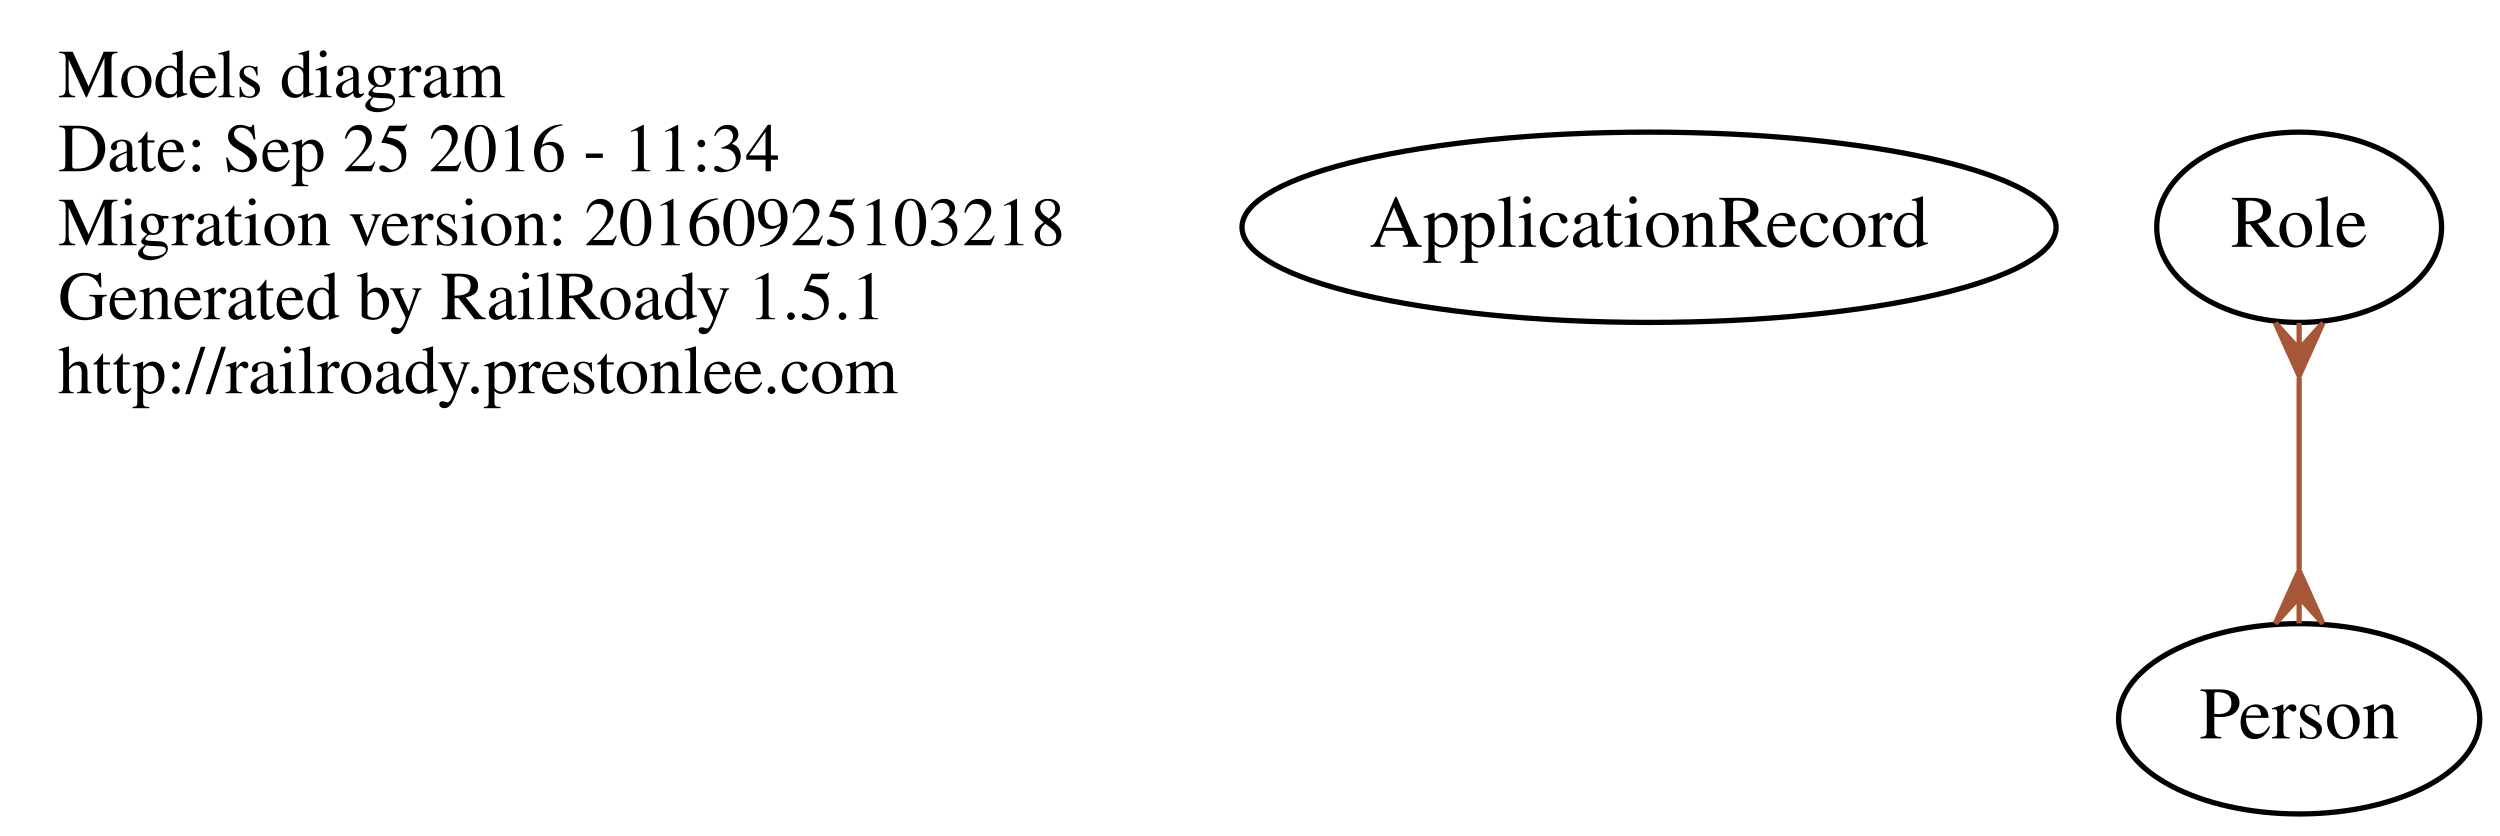
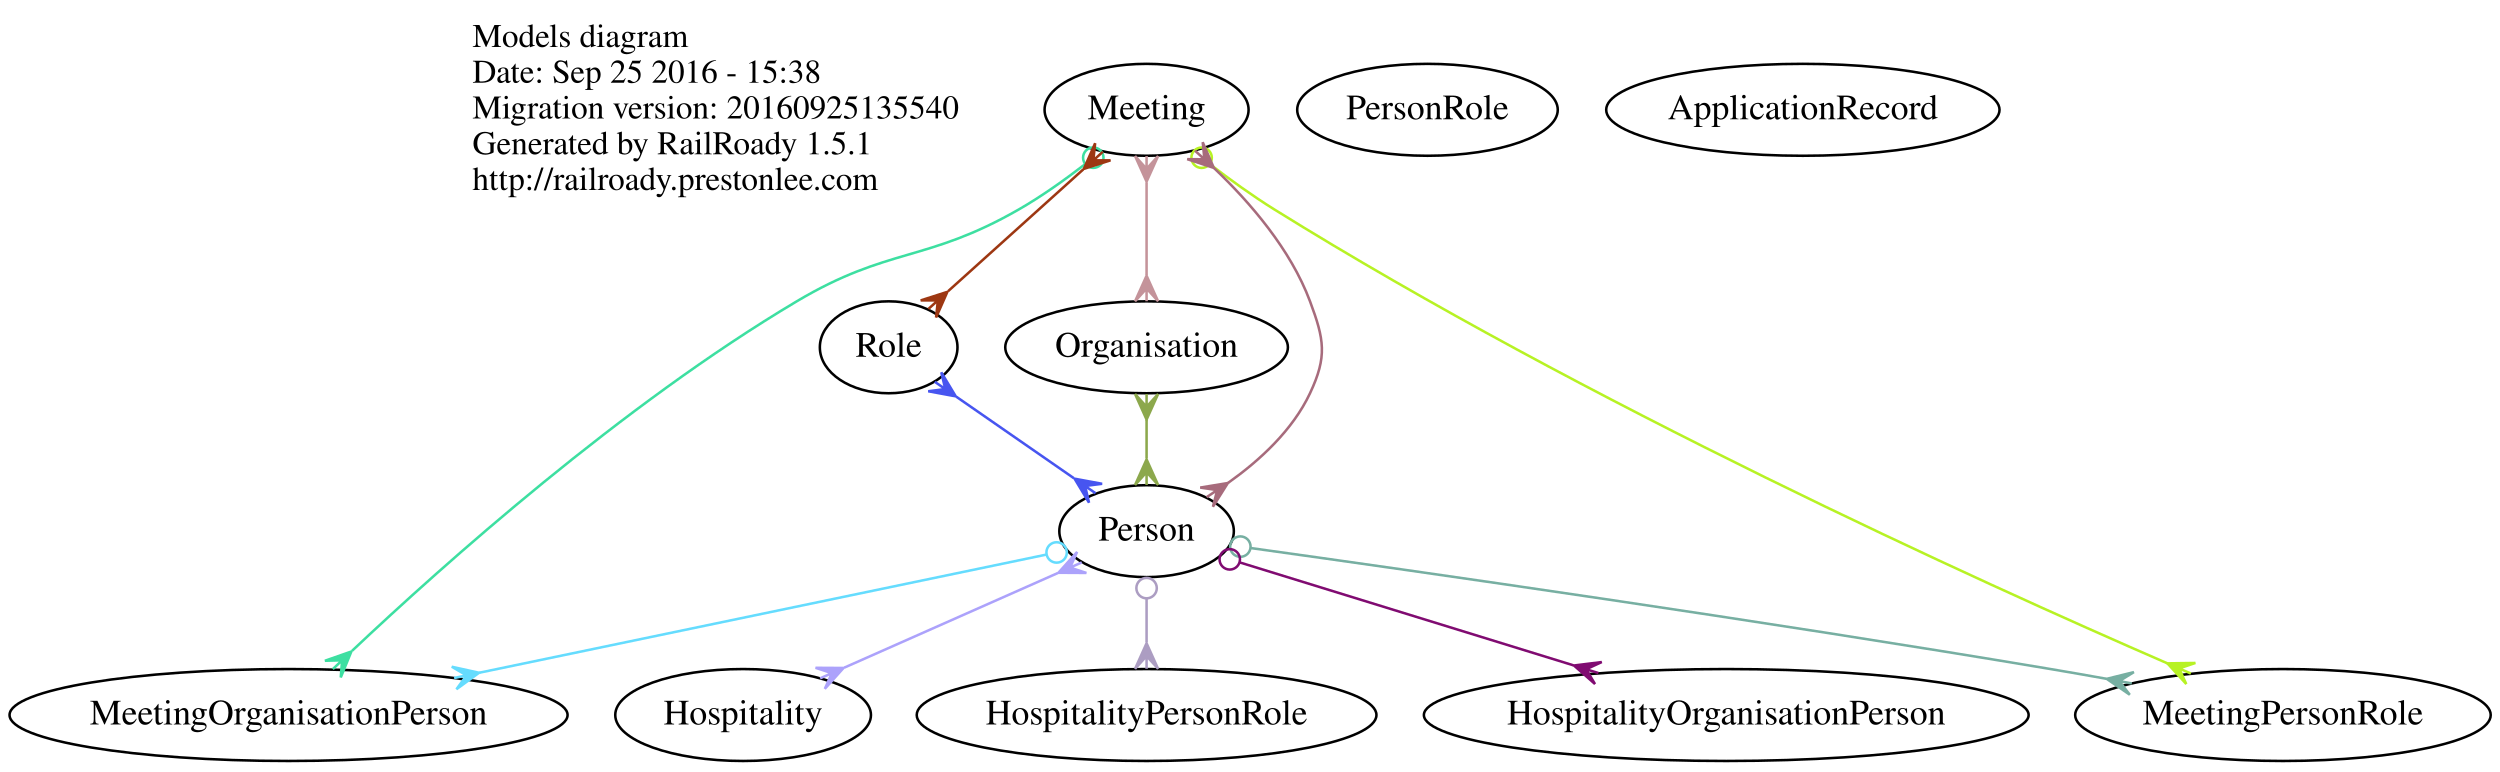
- <svg xmlns="http://www.w3.org/2000/svg" width="473pt" height="158pt" viewBox="0.00 0.00 473.00 158.00">
-   <g id="graph0" class="graph" transform="scale(1 1) rotate(0) translate(4 154)">
-     <polygon fill="none" stroke="none" points="-4,4 -4,-154 469,-154 469,4 -4,4" />
+ <svg xmlns="http://www.w3.org/2000/svg" width="979pt" height="302pt" viewBox="0.00 0.00 979.00 302.00">
+   <g id="graph0" class="graph" transform="scale(1 1) rotate(0) translate(4 298)">
+     <polygon fill="none" stroke="none" points="-4,4 -4,-298 975,-298 975,4 -4,4" />
    <g id="node1" class="node">
-       <text text-anchor="start" x="7" y="-135.6" font-family="Times,serif" font-size="13.00">Models diagram</text>
-       <text text-anchor="start" x="7" y="-121.6" font-family="Times,serif" font-size="13.00">Date: Sep 25 2016 - 11:34</text>
-       <text text-anchor="start" x="7" y="-107.6" font-family="Times,serif" font-size="13.00">Migration version: 20160925103218</text>
-       <text text-anchor="start" x="7" y="-93.6" font-family="Times,serif" font-size="13.00">Generated by RailRoady 1.5.1</text>
-       <text text-anchor="start" x="7" y="-79.6" font-family="Times,serif" font-size="13.00">http://railroady.prestonlee.com</text>
+       <text text-anchor="start" x="181" y="-279.6" font-family="Times,serif" font-size="13.00">Models diagram</text>
+       <text text-anchor="start" x="181" y="-265.6" font-family="Times,serif" font-size="13.00">Date: Sep 25 2016 - 15:38</text>
+       <text text-anchor="start" x="181" y="-251.6" font-family="Times,serif" font-size="13.00">Migration version: 20160925135540</text>
+       <text text-anchor="start" x="181" y="-237.6" font-family="Times,serif" font-size="13.00">Generated by RailRoady 1.5.1</text>
+       <text text-anchor="start" x="181" y="-223.6" font-family="Times,serif" font-size="13.00">http://railroady.prestonlee.com</text>
    </g>
    <g id="node2" class="node">
-       <ellipse fill="none" stroke="black" cx="308" cy="-111" rx="77.015" ry="18" />
-       <text text-anchor="middle" x="308" y="-107.3" font-family="Times,serif" font-size="14.00">ApplicationRecord</text>
+       <ellipse fill="none" stroke="black" cx="287" cy="-18" rx="50.068" ry="18" />
+       <text text-anchor="middle" x="287" y="-14.3" font-family="Times,serif" font-size="14.00">Hospitality</text>
    </g>
    <g id="node3" class="node">
-       <ellipse fill="none" stroke="black" cx="431" cy="-111" rx="26.949" ry="18" />
-       <text text-anchor="middle" x="431" y="-107.3" font-family="Times,serif" font-size="14.00">Role</text>
+       <ellipse fill="none" stroke="black" cx="555" cy="-255" rx="51.019" ry="18" />
+       <text text-anchor="middle" x="555" y="-251.3" font-family="Times,serif" font-size="14.00">PersonRole</text>
    </g>
    <g id="node4" class="node">
-       <ellipse fill="none" stroke="black" cx="431" cy="-18" rx="34.171" ry="18" />
-       <text text-anchor="middle" x="431" y="-14.3" font-family="Times,serif" font-size="14.00">Person</text>
+       <ellipse fill="none" stroke="black" cx="445" cy="-18" rx="90.014" ry="18" />
+       <text text-anchor="middle" x="445" y="-14.3" font-family="Times,serif" font-size="14.00">HospitalityPersonRole</text>
+     </g>
+     <g id="node5" class="node">
+       <ellipse fill="none" stroke="black" cx="702" cy="-255" rx="77.015" ry="18" />
+       <text text-anchor="middle" x="702" y="-251.3" font-family="Times,serif" font-size="14.00">ApplicationRecord</text>
+     </g>
+     <g id="node6" class="node">
+       <ellipse fill="none" stroke="black" cx="109" cy="-18" rx="109.261" ry="18" />
+       <text text-anchor="middle" x="109" y="-14.3" font-family="Times,serif" font-size="14.00">MeetingOrganisationPerson</text>
+     </g>
+     <g id="node7" class="node">
+       <ellipse fill="none" stroke="black" cx="344" cy="-162" rx="26.949" ry="18" />
+       <text text-anchor="middle" x="344" y="-158.3" font-family="Times,serif" font-size="14.00">Role</text>
+     </g>
+     <g id="node12" class="node">
+       <ellipse fill="none" stroke="black" cx="445" cy="-90" rx="34.171" ry="18" />
+       <text text-anchor="middle" x="445" y="-86.3" font-family="Times,serif" font-size="14.00">Person</text>
    </g>
    <g id="edge1" class="edge">
-       <path fill="none" stroke="#a65737" d="M431,-82.549C431,-71.083 431,-57.792 431,-46.339" />
-       <polygon fill="#a65737" stroke="#a65737" points="431,-82.884 426.5,-92.884 431,-87.884 431,-92.884 431,-92.884 431,-92.884 431,-87.884 435.5,-92.884 431,-82.884 431,-82.884" />
-       <polygon fill="#a65737" stroke="#a65737" points="431,-46.04 435.5,-36.04 431,-41.04 431,-36.04 431,-36.04 431,-36.04 431,-41.04 426.5,-36.04 431,-46.04 431,-46.04" />
+       <path fill="none" stroke="#4755f0" d="M370.492,-142.639C384.63,-132.84 402.041,-120.774 416.476,-110.769" />
+       <polygon fill="#4755f0" stroke="#4755f0" points="370.276,-142.789 359.493,-144.787 366.166,-145.637 362.057,-148.485 362.057,-148.485 362.057,-148.485 366.166,-145.637 364.62,-152.184 370.276,-142.789 370.276,-142.789" />
+       <polygon fill="#4755f0" stroke="#4755f0" points="416.804,-110.542 427.586,-108.544 420.914,-107.694 425.023,-104.845 425.023,-104.845 425.023,-104.845 420.914,-107.694 422.46,-101.147 416.804,-110.542 416.804,-110.542" />
+     </g>
+     <g id="node8" class="node">
+       <ellipse fill="none" stroke="black" cx="890" cy="-18" rx="81.365" ry="18" />
+       <text text-anchor="middle" x="890" y="-14.3" font-family="Times,serif" font-size="14.00">MeetingPersonRole</text>
+     </g>
+     <g id="node9" class="node">
+       <ellipse fill="none" stroke="black" cx="445" cy="-162" rx="55.344" ry="18" />
+       <text text-anchor="middle" x="445" y="-158.3" font-family="Times,serif" font-size="14.00">Organisation</text>
+     </g>
+     <g id="edge2" class="edge">
+       <path fill="none" stroke="#8ca84c" d="M445,-133.665C445,-128.687 445,-123.491 445,-118.507" />
+       <polygon fill="#8ca84c" stroke="#8ca84c" points="445,-133.697 440.5,-143.697 445,-138.697 445,-143.697 445,-143.697 445,-143.697 445,-138.697 449.5,-143.697 445,-133.697 445,-133.697" />
+       <polygon fill="#8ca84c" stroke="#8ca84c" points="445,-118.104 449.5,-108.104 445,-113.104 445,-108.104 445,-108.104 445,-108.104 445,-113.104 440.5,-108.104 445,-118.104 445,-118.104" />
+     </g>
+     <g id="node10" class="node">
+       <ellipse fill="none" stroke="black" cx="445" cy="-255" rx="39.946" ry="18" />
+       <text text-anchor="middle" x="445" y="-251.3" font-family="Times,serif" font-size="14.00">Meeting</text>
+     </g>
+     <g id="edge6" class="edge">
+       <path fill="none" stroke="#3ddfa1" d="M420.888,-233.688C412.942,-227.547 403.865,-221.089 395,-216 358.708,-195.167 343.972,-201.381 308,-180 239.811,-139.469 169.964,-77.185 133.923,-43.188" />
+       <ellipse fill="none" stroke="#3ddfa1" cx="424.13" cy="-236.254" rx="4" ry="4" />
+       <polygon fill="#3ddfa1" stroke="#3ddfa1" points="133.59,-42.871 129.442,-32.72 129.966,-39.427 126.341,-35.982 126.341,-35.982 126.341,-35.982 129.966,-39.427 123.241,-39.244 133.59,-42.871 133.59,-42.871" />
+     </g>
+     <g id="edge5" class="edge">
+       <path fill="none" stroke="#9d3712" d="M420.195,-231.651C404.059,-217.113 383.152,-198.275 367.32,-184.011" />
+       <polygon fill="#9d3712" stroke="#9d3712" points="420.437,-231.869 424.855,-241.906 424.152,-235.216 427.867,-238.563 427.867,-238.563 427.867,-238.563 424.152,-235.216 430.879,-235.22 420.437,-231.869 420.437,-231.869" />
+       <polygon fill="#9d3712" stroke="#9d3712" points="366.986,-183.71 362.569,-173.673 363.271,-180.363 359.556,-177.016 359.556,-177.016 359.556,-177.016 363.271,-180.363 356.544,-180.359 366.986,-183.71 366.986,-183.71" />
+     </g>
+     <g id="edge3" class="edge">
+       <path fill="none" stroke="#b7f224" d="M469.733,-233.753C477.592,-227.72 486.464,-221.307 495,-216 616.075,-140.723 769.786,-70.815 844.754,-38.229" />
+       <ellipse fill="none" stroke="#b7f224" cx="466.551" cy="-236.238" rx="4" ry="4" />
+       <polygon fill="#b7f224" stroke="#b7f224" points="844.756,-38.229 855.72,-38.385 849.344,-36.242 853.932,-34.255 853.932,-34.255 853.932,-34.255 849.344,-36.242 852.144,-30.126 844.756,-38.229 844.756,-38.229" />
+     </g>
+     <g id="edge7" class="edge">
+       <path fill="none" stroke="#c4939a" d="M445,-226.549C445,-215.083 445,-201.792 445,-190.339" />
+       <polygon fill="#c4939a" stroke="#c4939a" points="445,-226.884 440.5,-236.884 445,-231.884 445,-236.884 445,-236.884 445,-236.884 445,-231.884 449.5,-236.884 445,-226.884 445,-226.884" />
+       <polygon fill="#c4939a" stroke="#c4939a" points="445,-190.04 449.5,-180.04 445,-185.04 445,-180.04 445,-180.04 445,-180.04 445,-185.04 440.5,-180.04 445,-190.04 445,-190.04" />
+     </g>
+     <g id="edge4" class="edge">
+       <path fill="none" stroke="#a76b7c" d="M471.505,-232.094C485.56,-218.703 501.447,-200.28 509,-180 514.584,-165.006 515.809,-158.479 509,-144 502.216,-129.574 489.365,-117.727 476.947,-108.921" />
+       <polygon fill="#a76b7c" stroke="#a76b7c" points="471.333,-232.251 460.915,-235.673 467.642,-235.623 463.95,-238.996 463.95,-238.996 463.95,-238.996 467.642,-235.623 466.985,-242.318 471.333,-232.251 471.333,-232.251" />
+       <polygon fill="#a76b7c" stroke="#a76b7c" points="476.833,-108.845 470.988,-99.566 472.666,-106.08 468.5,-103.315 468.5,-103.315 468.5,-103.315 472.666,-106.08 466.012,-107.065 476.833,-108.845 476.833,-108.845" />
+     </g>
+     <g id="node11" class="node">
+       <ellipse fill="none" stroke="black" cx="672" cy="-18" rx="118.409" ry="18" />
+       <text text-anchor="middle" x="672" y="-14.3" font-family="Times,serif" font-size="14.00">HospitalityOrganisationPerson</text>
+     </g>
+     <g id="edge12" class="edge">
+       <path fill="none" stroke="#aca2fb" d="M410.256,-73.607C385.567,-62.669 352.367,-47.96 326.643,-36.563" />
+       <polygon fill="#aca2fb" stroke="#aca2fb" points="410.472,-73.703 417.792,-81.868 415.043,-75.728 419.615,-77.753 419.615,-77.753 419.615,-77.753 415.043,-75.728 421.437,-73.639 410.472,-73.703 410.472,-73.703" />
+       <polygon fill="#aca2fb" stroke="#aca2fb" points="326.327,-36.423 319.007,-28.258 321.755,-34.398 317.184,-32.373 317.184,-32.373 317.184,-32.373 321.755,-34.398 315.361,-36.487 326.327,-36.423 326.327,-36.423" />
+     </g>
+     <g id="edge10" class="edge">
+       <path fill="none" stroke="#ac9dc2" d="M445,-63.64C445,-58.063 445,-52.132 445,-46.476" />
+       <ellipse fill="none" stroke="#ac9dc2" cx="445" cy="-67.697" rx="4" ry="4" />
+       <polygon fill="#ac9dc2" stroke="#ac9dc2" points="445,-46.104 449.5,-36.104 445,-41.104 445,-36.104 445,-36.104 445,-36.104 445,-41.104 440.5,-36.104 445,-46.104 445,-46.104" />
+     </g>
+     <g id="edge9" class="edge">
+       <path fill="none" stroke="#65dcfe" d="M405.651,-80.802C351.333,-69.486 252.326,-48.86 183.714,-34.565" />
+       <ellipse fill="none" stroke="#65dcfe" cx="409.776" cy="-81.662" rx="4" ry="4" />
+       <polygon fill="#65dcfe" stroke="#65dcfe" points="183.61,-34.544 174.738,-28.099 178.715,-33.524 173.82,-32.504 173.82,-32.504 173.82,-32.504 178.715,-33.524 172.902,-36.91 183.61,-34.544 183.61,-34.544" />
+     </g>
+     <g id="edge8" class="edge">
+       <path fill="none" stroke="#77afa2" d="M485.846,-83.373C551.818,-74.174 685.87,-55.029 799,-36 806.083,-34.809 813.465,-33.515 820.828,-32.192" />
+       <ellipse fill="none" stroke="#77afa2" cx="481.724" cy="-83.946" rx="4" ry="4" />
+       <polygon fill="#77afa2" stroke="#77afa2" points="820.986,-32.163 831.629,-34.802 825.905,-31.269 830.825,-30.375 830.825,-30.375 830.825,-30.375 825.905,-31.269 830.02,-25.947 820.986,-32.163 820.986,-32.163" />
+     </g>
+     <g id="edge11" class="edge">
+       <path fill="none" stroke="#800b71" d="M481.525,-77.737C516.755,-66.873 570.698,-50.239 612.196,-37.442" />
+       <ellipse fill="none" stroke="#800b71" cx="477.572" cy="-78.956" rx="4" ry="4" />
+       <polygon fill="#800b71" stroke="#800b71" points="612.364,-37.39 623.247,-38.743 617.142,-35.916 621.92,-34.443 621.92,-34.443 621.92,-34.443 617.142,-35.916 620.594,-30.143 612.364,-37.39 612.364,-37.39" />
    </g>
  </g>
</svg>
